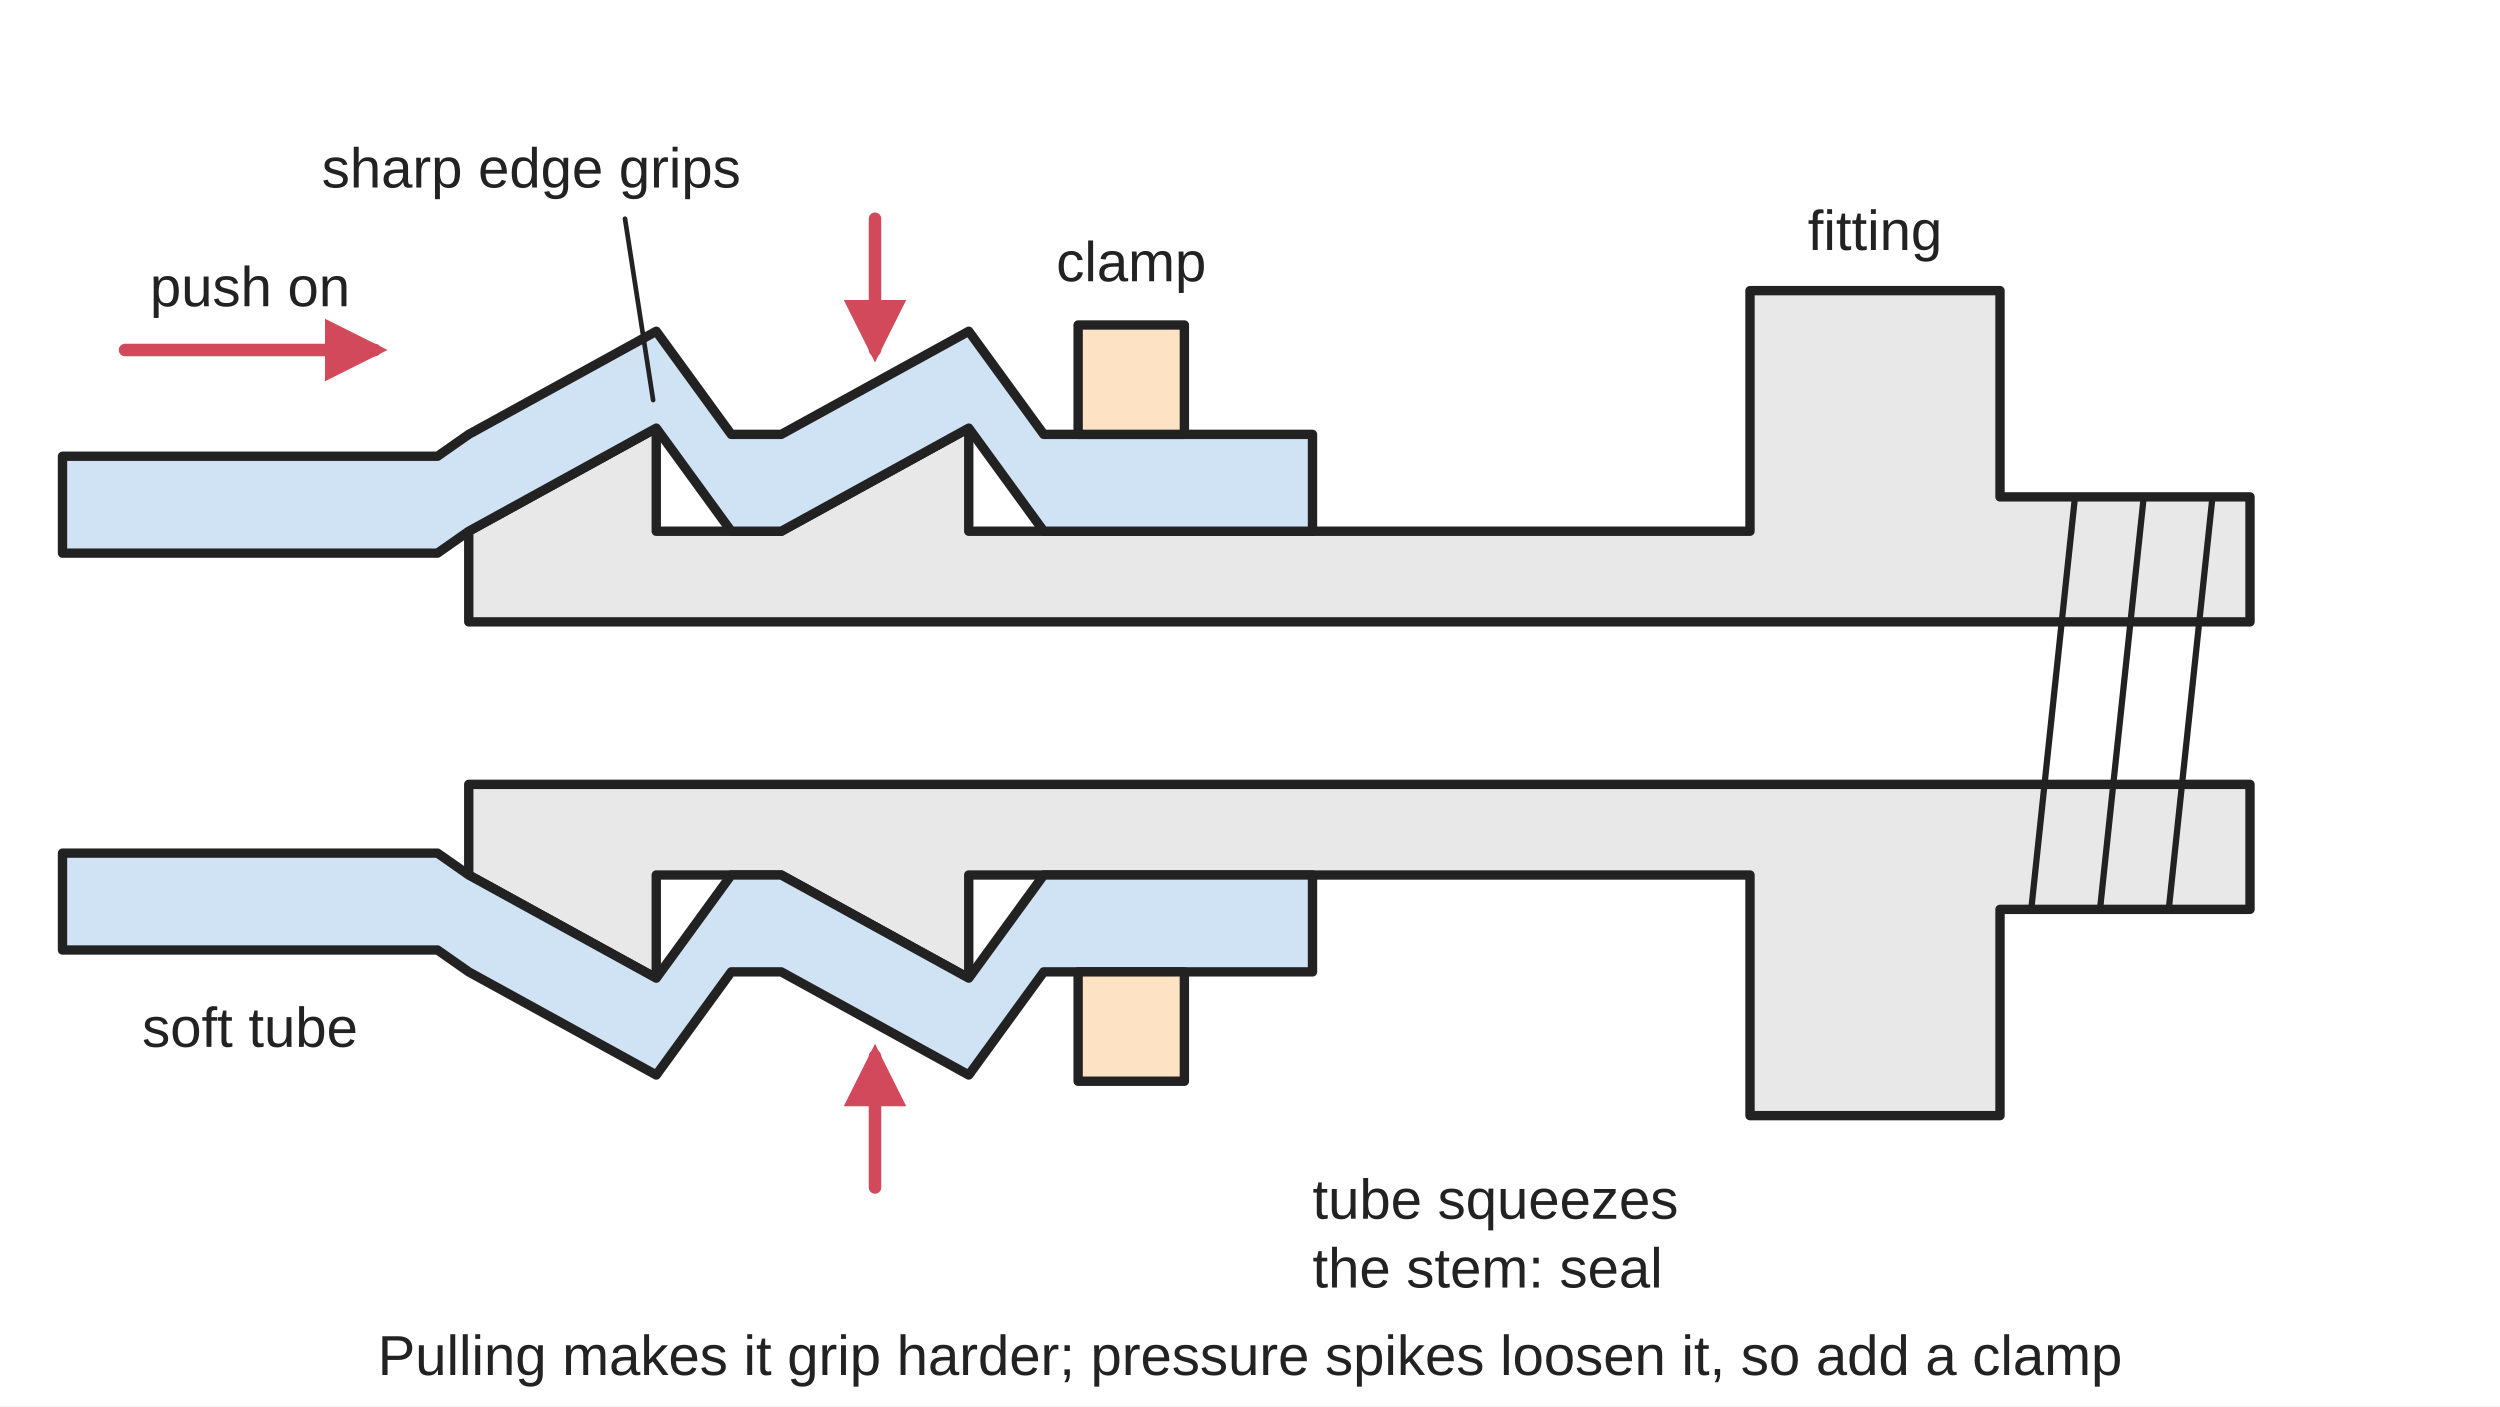
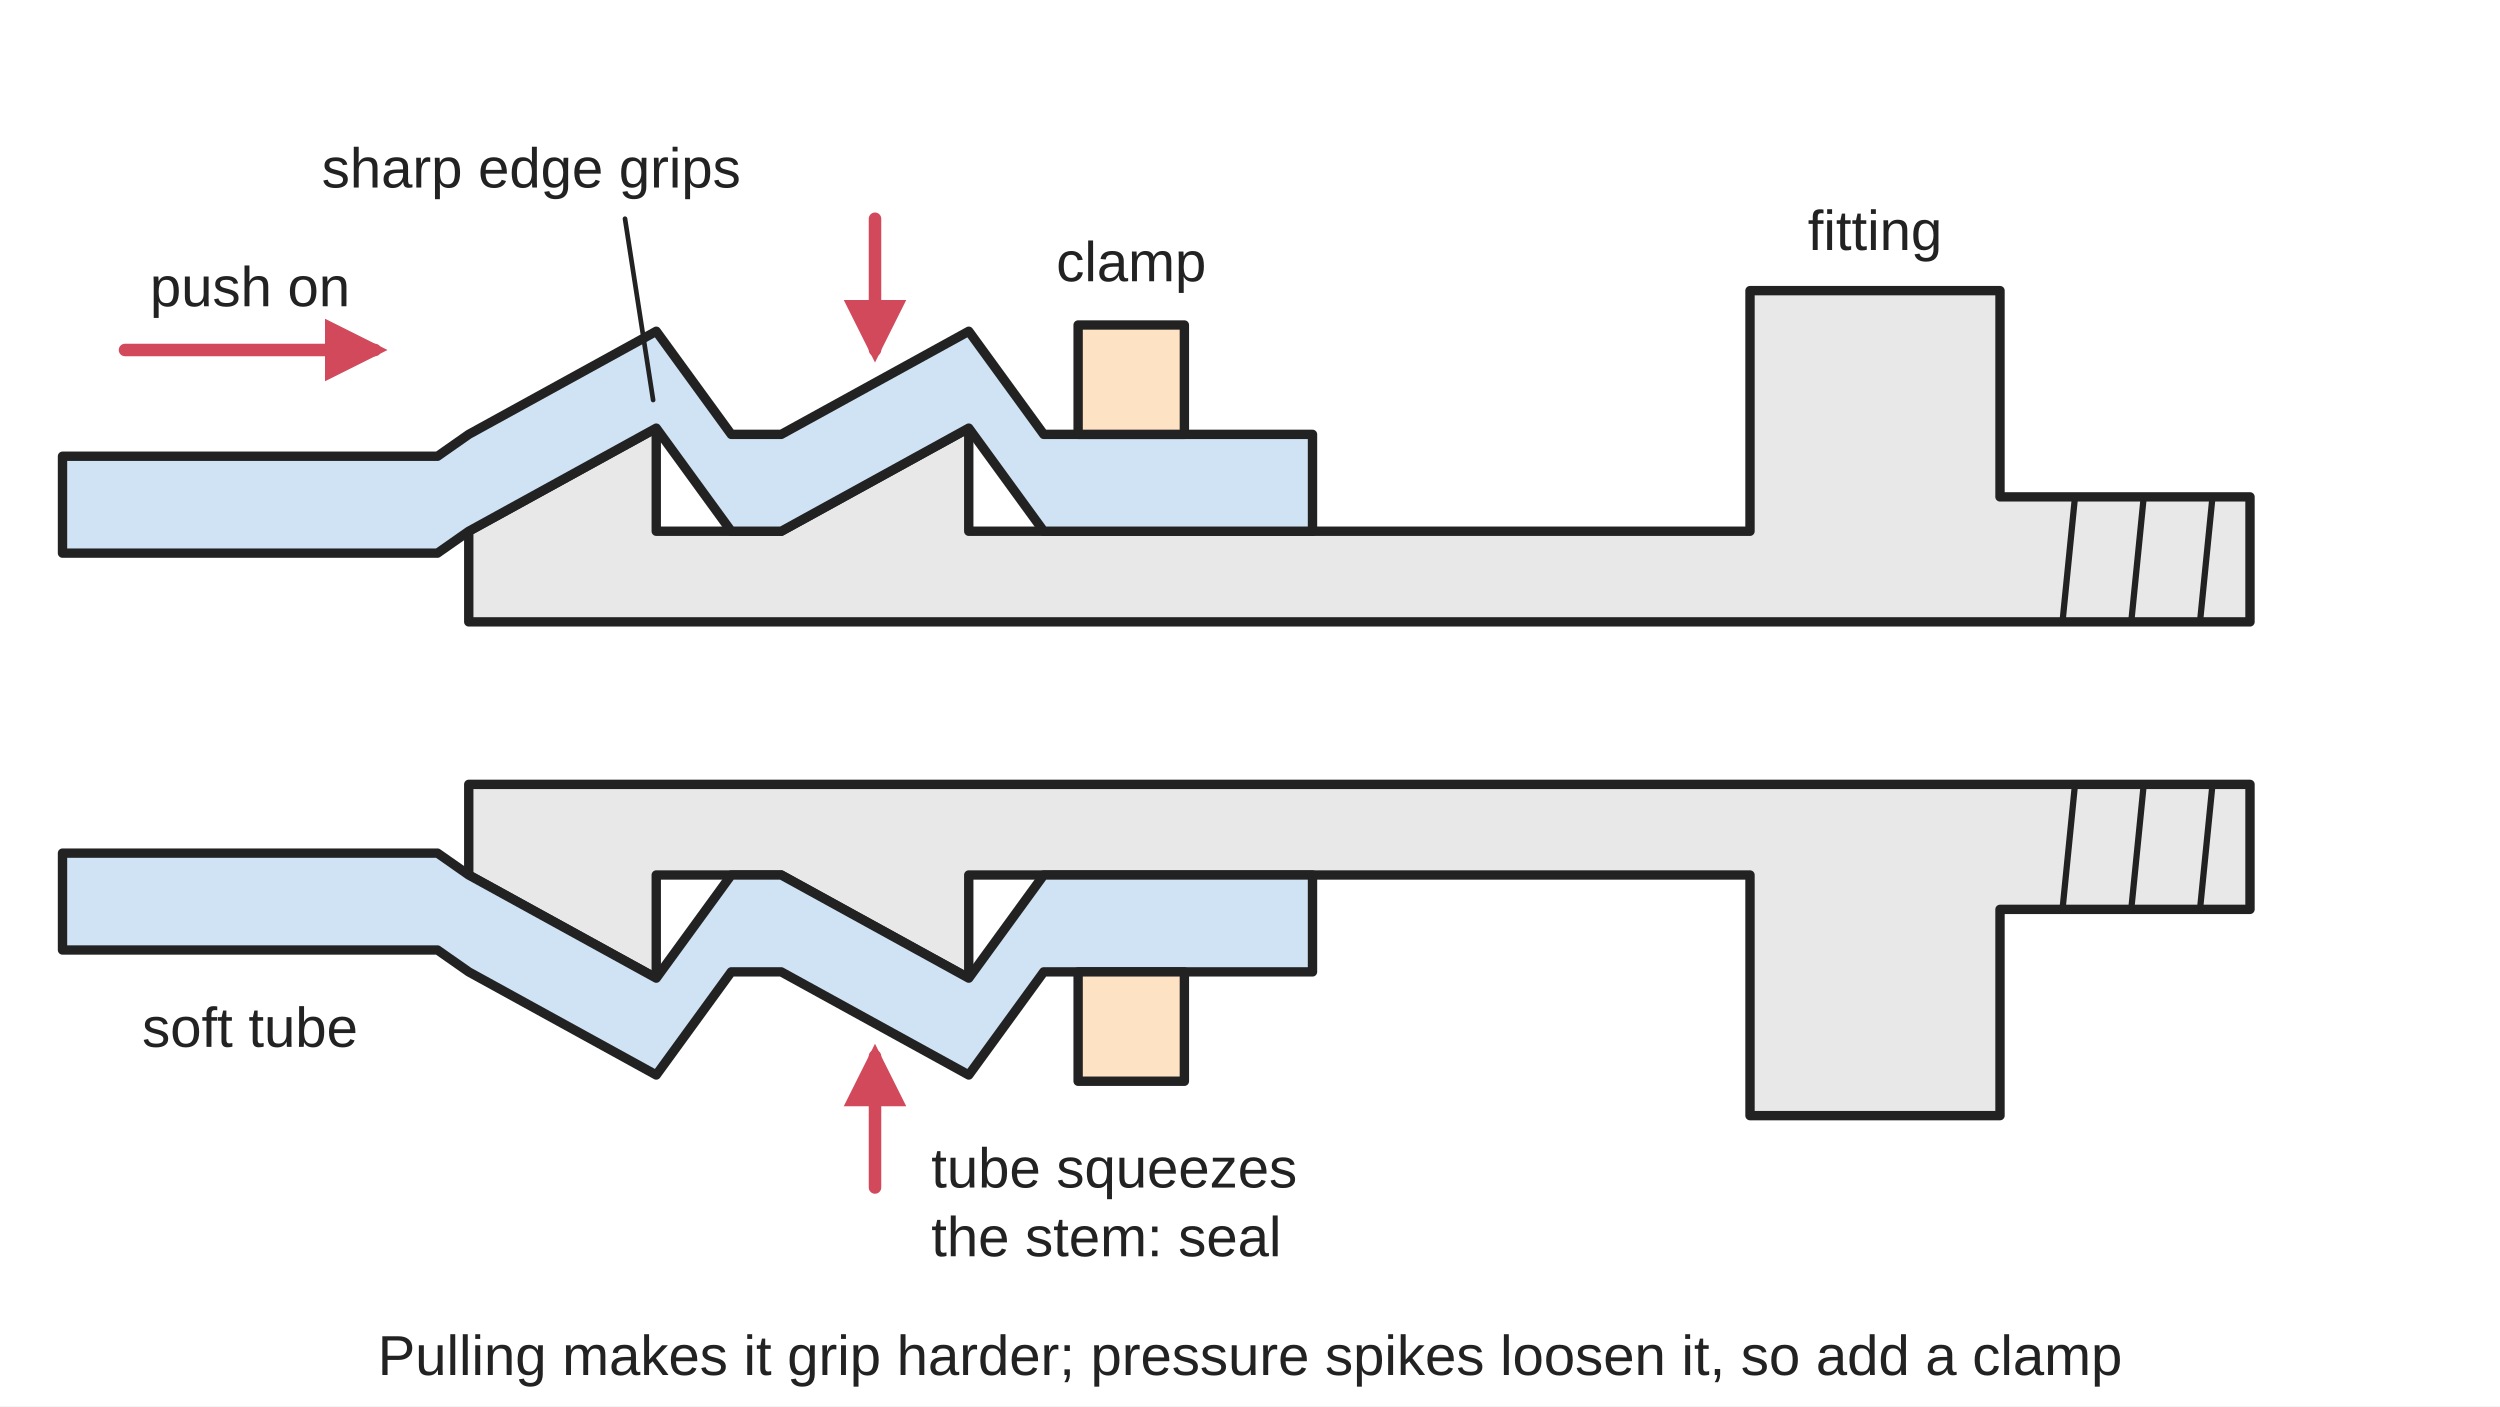
<svg xmlns="http://www.w3.org/2000/svg" viewBox="0 0 800 450" width="800" height="450" role="img">
  <rect width="800" height="450" fill="#ffffff" />
  <defs>
    <marker id="ah" viewBox="0 0 10 10" refX="8" refY="5" markerWidth="5" markerHeight="5" orient="auto-start-reverse">
      <path d="M0,0 L10,5 L0,10 z" fill="#d1495b" />
    </marker>
    <g id="half" stroke="#222" stroke-width="3" stroke-linejoin="round">
      <polygon points="150,199 150,170 210,137 210,170 250,170 310,137 310,170 560,170 560,93 640,93 640,159 720,159 720,199" fill="#e8e8e8" />
      <polygon points="20,177 140,177 150,170 210,137 234,170 250,170 310,137 334,170 420,170 420,139 334,139 310,106 250,139 234,139 210,106 150,139 140,146 20,146" fill="#cfe3f5" />
      <rect x="345" y="104" width="34" height="35" fill="#fde2c4" />
    </g>
  </defs>
  <g stroke-linejoin="round" stroke-linecap="round">
    <use href="#half" />
    <use href="#half" transform="matrix(1 0 0 -1 0 450)" />
    <g stroke="#222" stroke-width="2">
-       <line x1="664" y1="159" x2="650" y2="291" />
-       <line x1="686" y1="159" x2="672" y2="291" />
-       <line x1="708" y1="159" x2="694" y2="291" />
+       <line x1="664" y1="159" x2="660" y2="199" />
+       <line x1="686" y1="159" x2="682" y2="199" />
+       <line x1="708" y1="159" x2="704" y2="199" />
+       <line x1="664" y1="251" x2="660" y2="291" />
+       <line x1="686" y1="251" x2="682" y2="291" />
+       <line x1="708" y1="251" x2="704" y2="291" />
    </g>
    <line x1="40" y1="112" x2="120" y2="112" stroke="#d1495b" stroke-width="4" marker-end="url(#ah)" />
    <line x1="280" y1="70" x2="280" y2="112" stroke="#d1495b" stroke-width="4" marker-end="url(#ah)" />
    <line x1="280" y1="380" x2="280" y2="338" stroke="#d1495b" stroke-width="4" marker-end="url(#ah)" />
    <line x1="200" y1="70" x2="209" y2="128" stroke="#222" stroke-width="1.5" />
  </g>
  <g font-family="Arial, Helvetica, sans-serif" font-size="18" fill="#222" text-anchor="middle">
    <text x="80" y="98">push on</text>
    <text x="80" y="335">soft tube</text>
    <text x="170" y="60">sharp edge grips</text>
    <text x="362" y="90">clamp</text>
    <text x="600" y="80">fitting</text>
-     <text x="420" y="390" text-anchor="start">tube squeezes</text>
-     <text x="420" y="412" text-anchor="start">the stem: seal</text>
+     <text x="298" y="380" text-anchor="start">tube squeezes</text>
+     <text x="298" y="402" text-anchor="start">the stem: seal</text>
    <text x="400" y="440">Pulling makes it grip harder; pressure spikes loosen it, so add a clamp</text>
  </g>
</svg>
